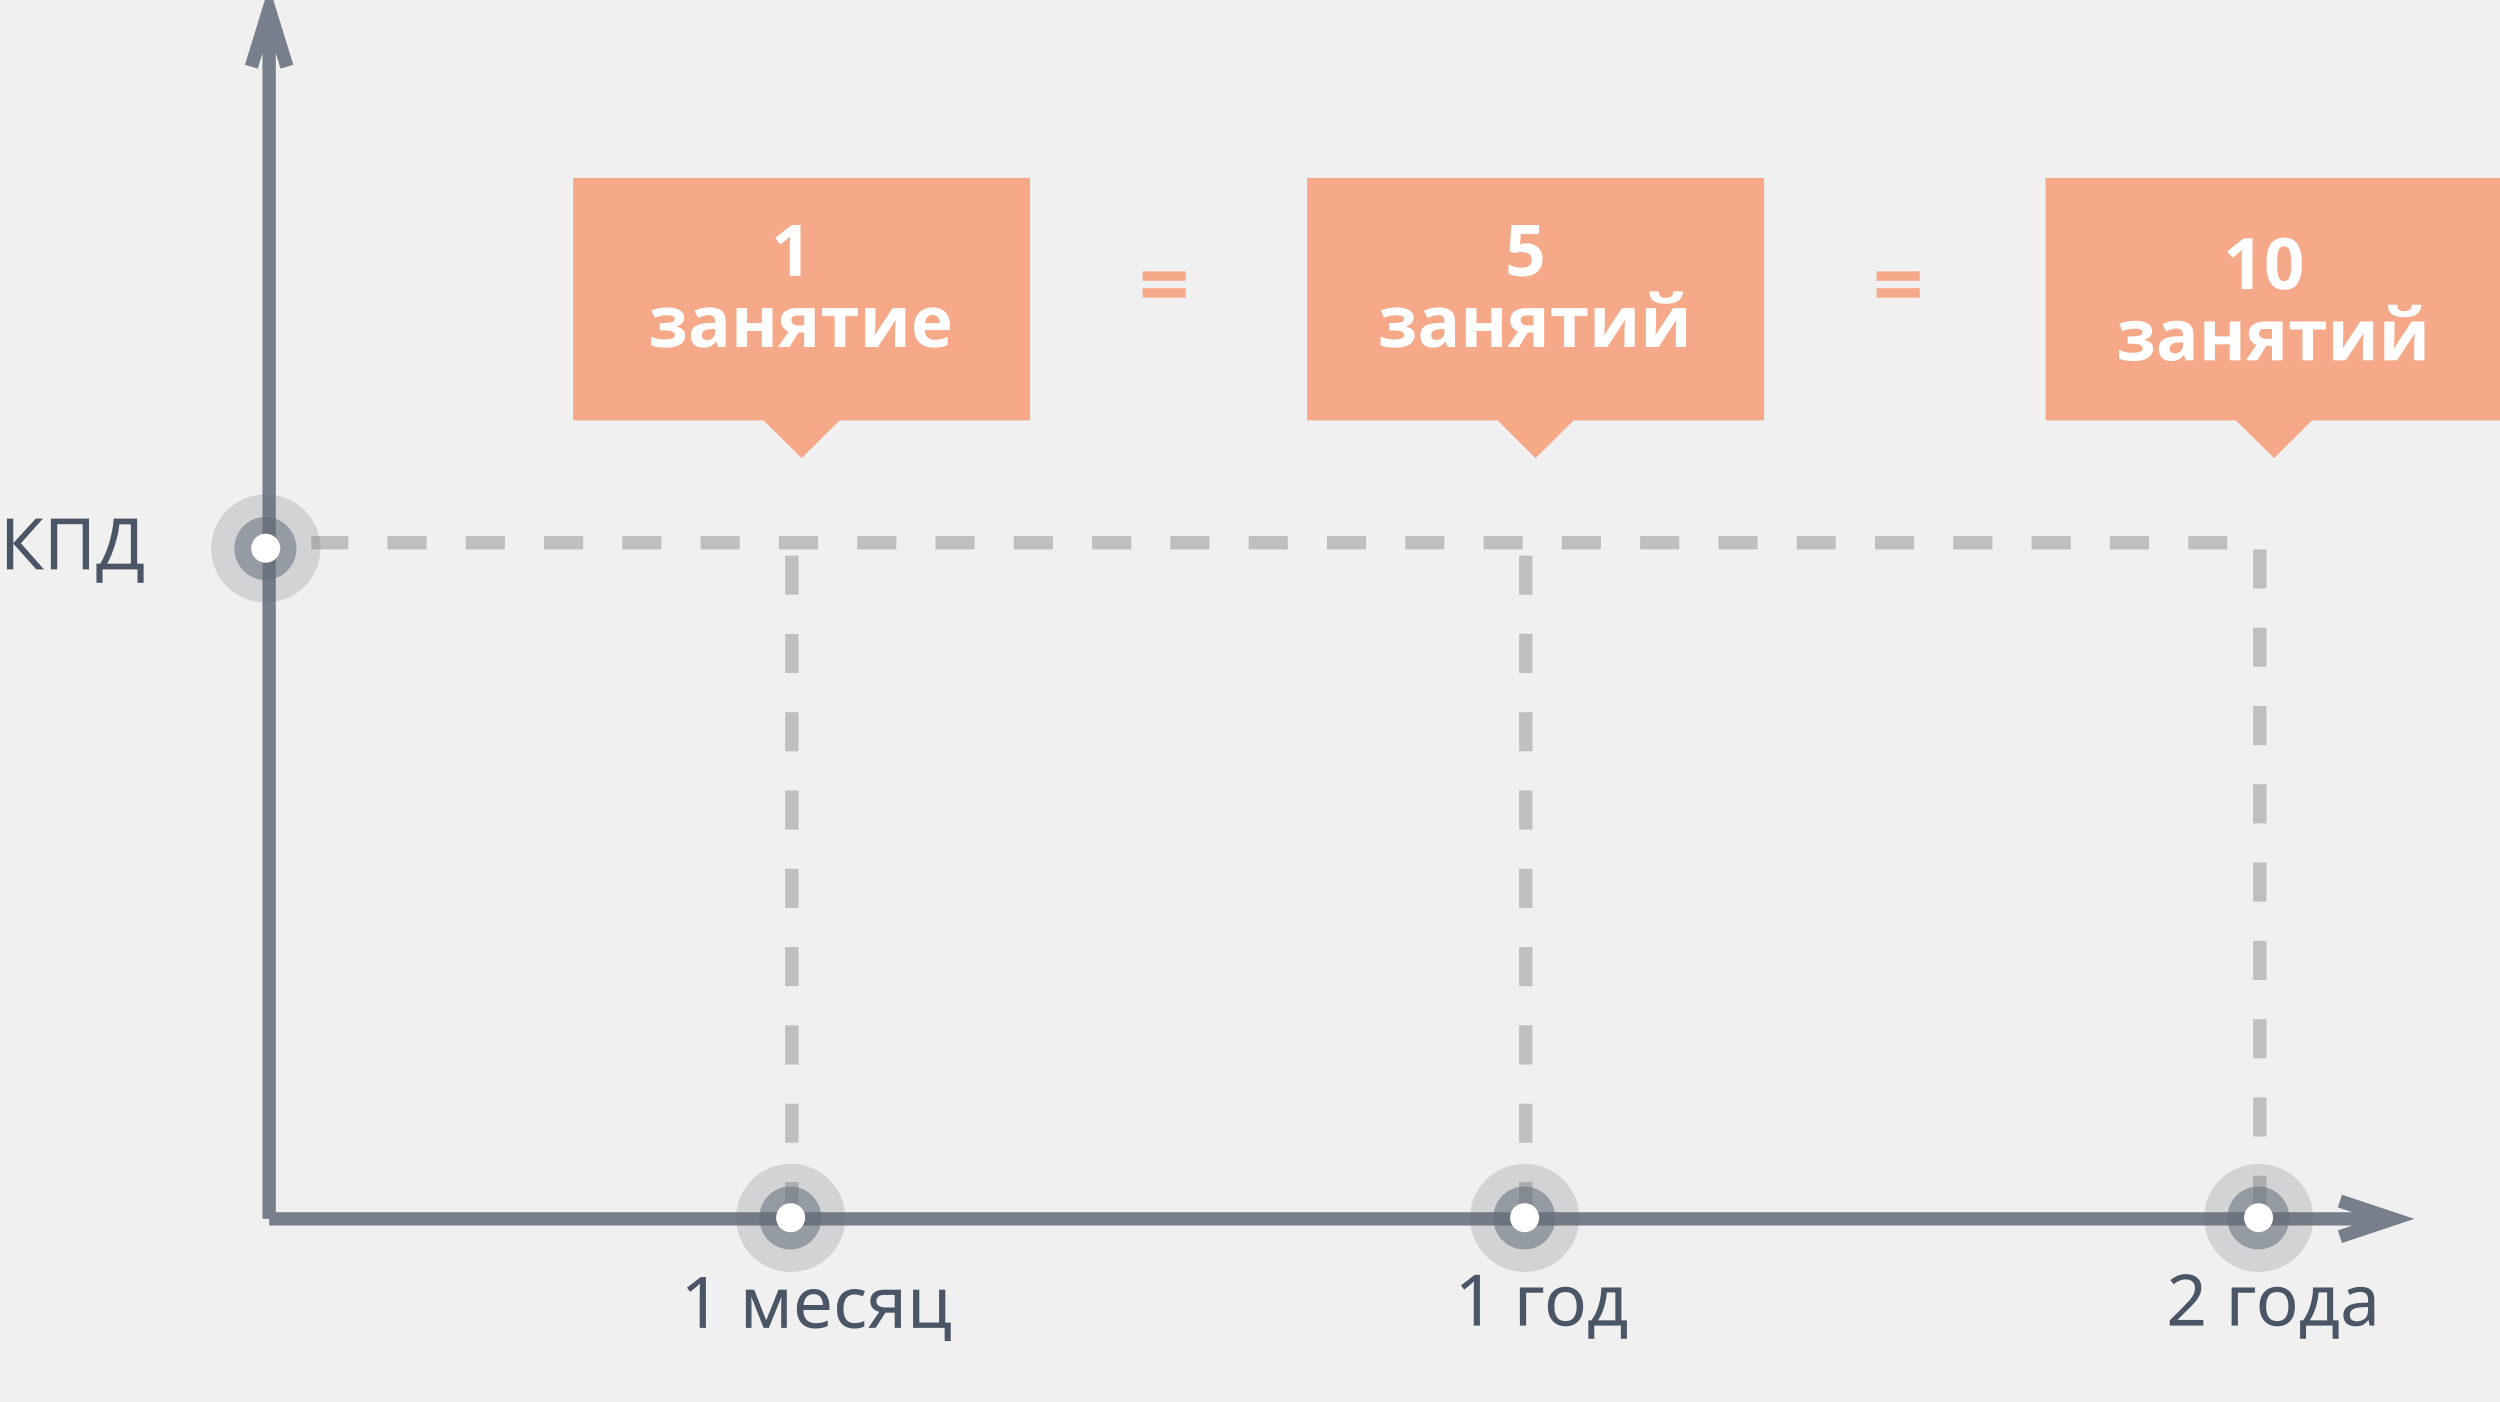
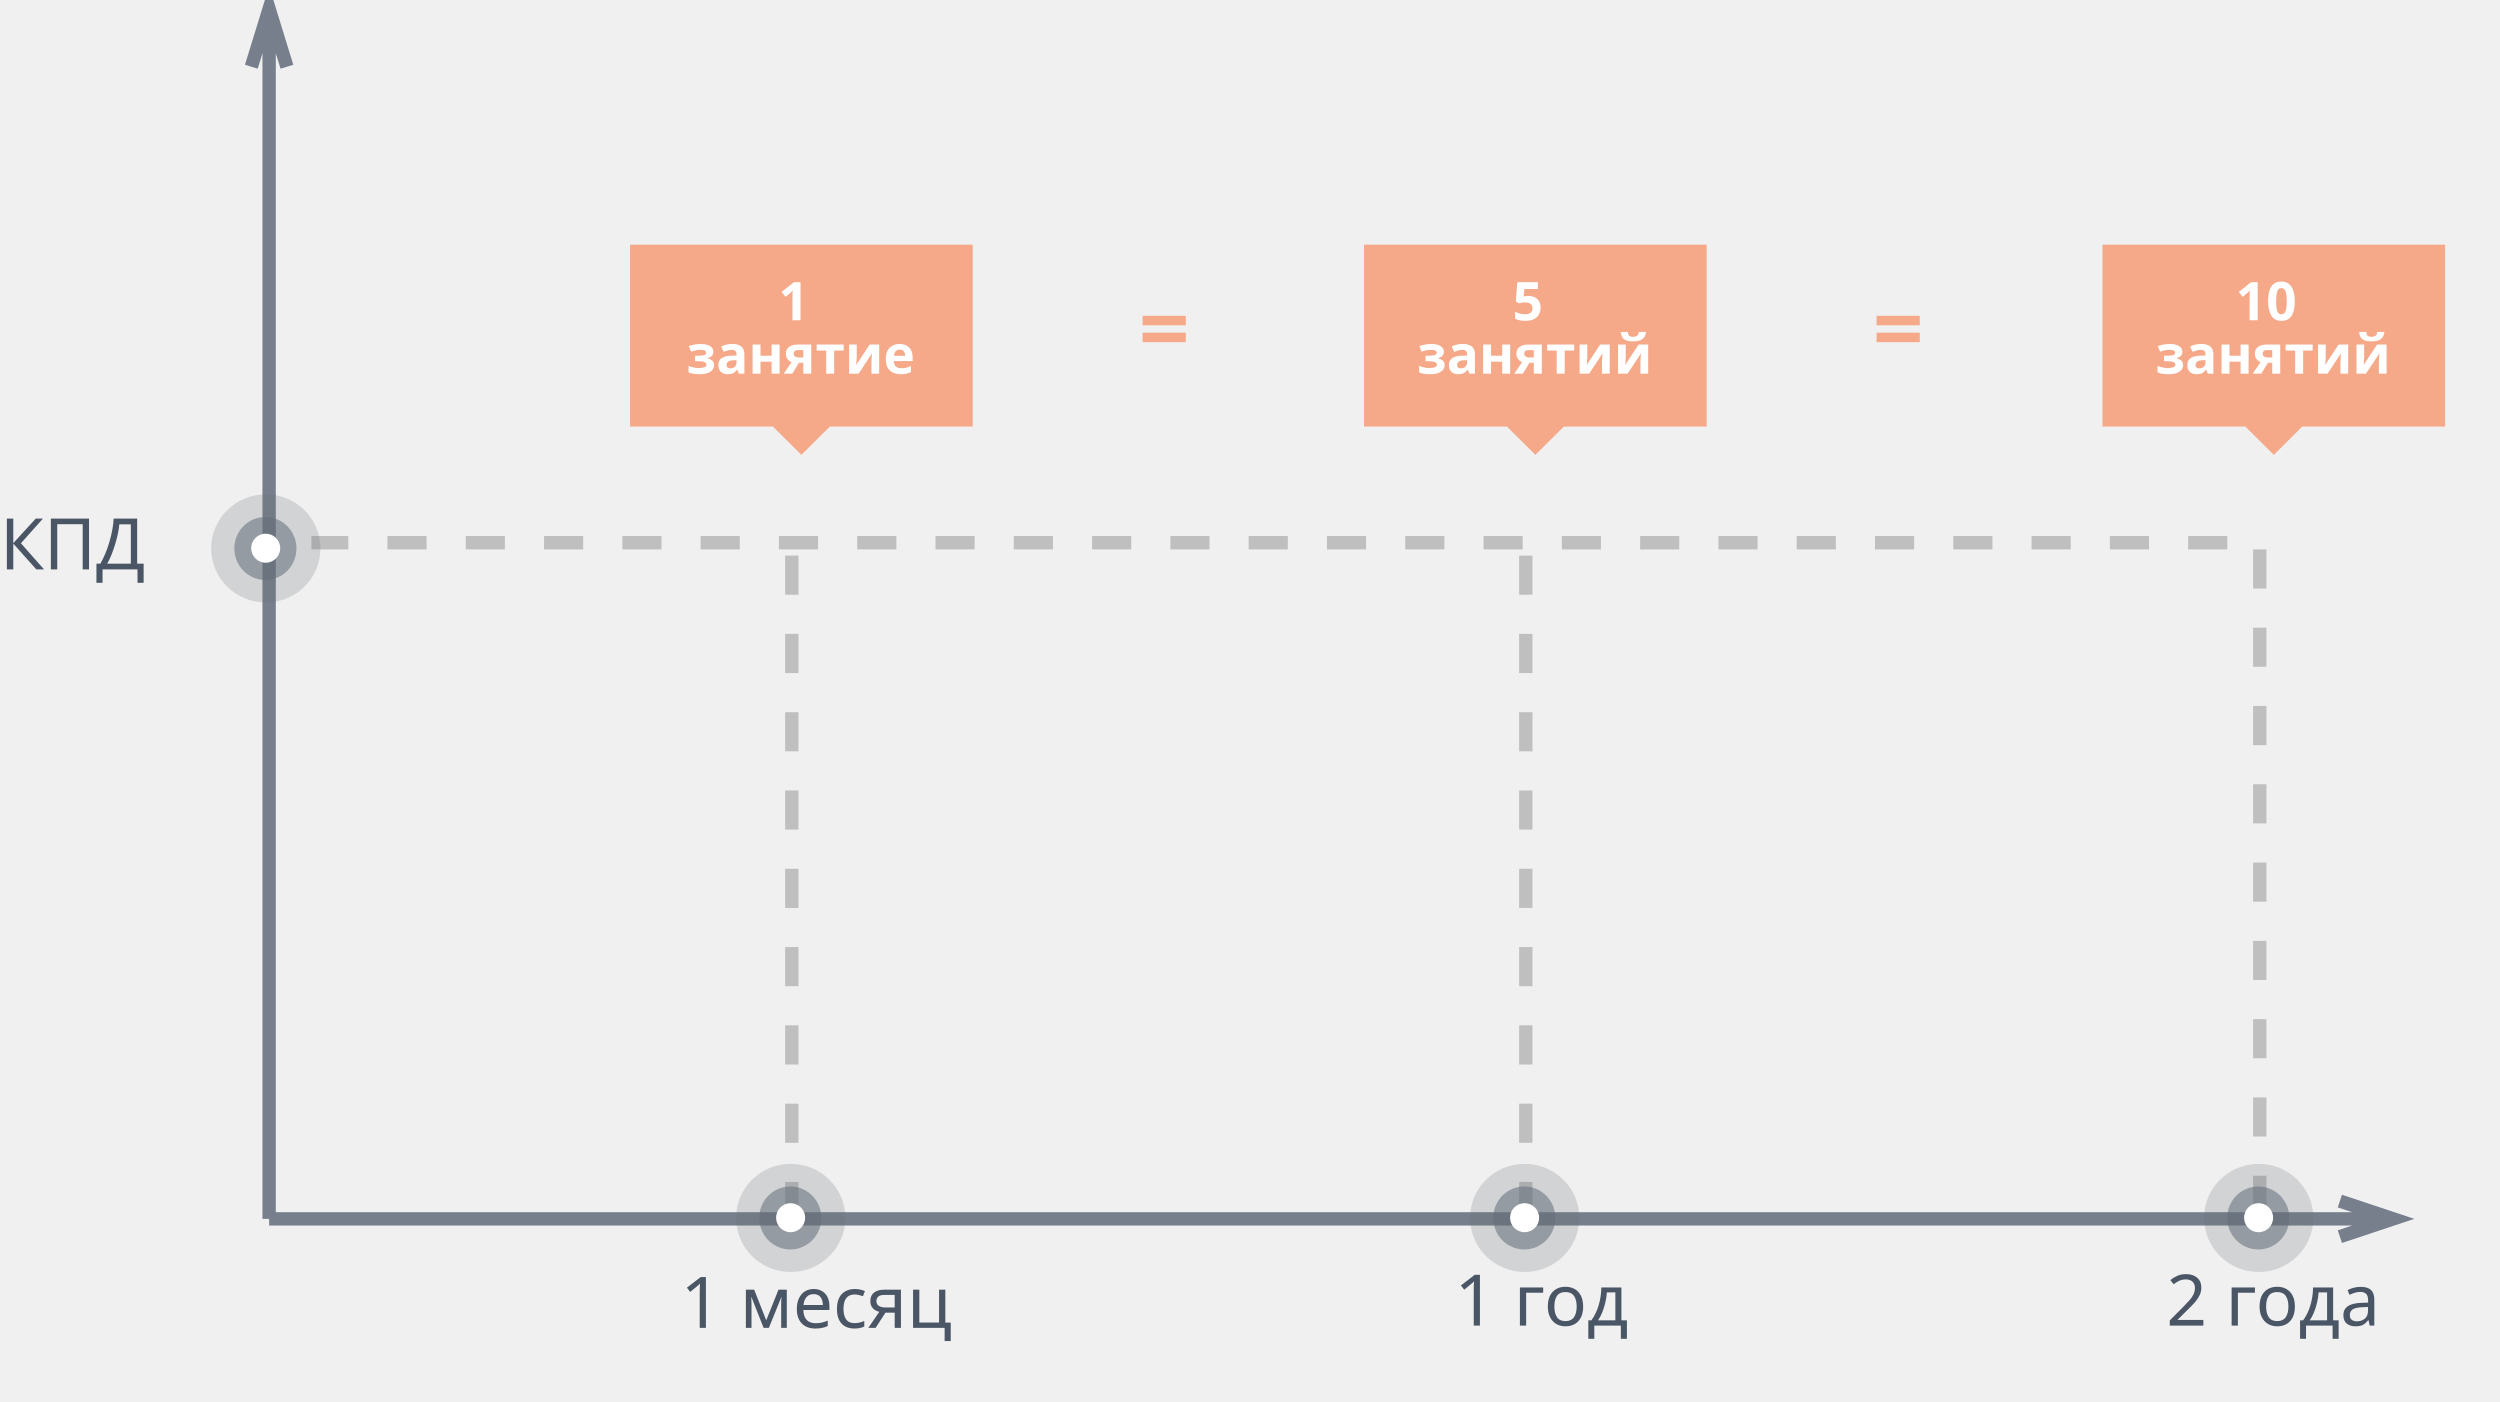
<svg xmlns="http://www.w3.org/2000/svg" xmlns:xlink="http://www.w3.org/1999/xlink" viewBox="0 0 562 315" width="95%">
  <defs>
    <symbol id="marker" viewBox="0 0 556 531">
      <path fill="#656e79" fill-opacity=".22" stroke="none" stroke-width="0" stroke-dasharray="none" stroke-linejoin="round" stroke-linecap="butt" stroke-dashoffset="" fill-rule="nonzero" opacity="1" marker-start="" marker-mid="" marker-end="" d="M517.632,257.128 C517.632,246.837 526.057,238.5 536.457,238.5 C546.857,238.5 555.281,246.837 555.281,257.128 C555.281,267.42 546.857,275.756 536.457,275.756 C526.057,275.756 517.632,267.42 517.632,257.128 z" id="svg_6" />
      <path fill="#656e79" fill-opacity=".55" stroke="none" stroke-width="0" stroke-dasharray="none" stroke-linejoin="round" stroke-linecap="butt" stroke-dashoffset="" fill-rule="nonzero" opacity="1" marker-start="" marker-mid="" marker-end="" d="M525.613,257.145 C525.613,251.15 530.401,246.295 536.313,246.295 C542.224,246.295 547.012,251.15 547.012,257.145 C547.012,263.14 542.224,267.996 536.313,267.996 C530.401,267.996 525.613,263.14 525.613,257.145 z" id="svg_7" />
      <path fill="#fff" fill-opacity="1" stroke="none" stroke-width="0" stroke-dasharray="none" stroke-linejoin="round" stroke-linecap="butt" stroke-dashoffset="" fill-rule="nonzero" opacity="1" marker-start="" marker-mid="" marker-end="" d="M531.418,257.052 C531.418,254.289 533.656,252.052 536.418,252.052 C539.181,252.052 541.418,254.289 541.418,257.052 C541.418,259.814 539.181,262.052 536.418,262.052 C533.656,262.052 531.418,259.814 531.418,257.052 z" id="svg_8" />
    </symbol>
    <symbol id="tip" viewBox="0 0 92.33 56.63">
      <polygon points="92.33 0 0 0 0 49 38.48 49 46.17 56.63 53.85 49 92.33 49 92.33 0" />
    </symbol>
  </defs>
  <path stroke="rgb(118, 127, 139)" stroke-width="3" fill="none" d="M60.5,274 L60.5,2 L64.5,15 L60.5,2 L56.5,15" />
  <path stroke="rgb(118, 127, 139)" stroke-width="3" fill="none" d="M60.5,274 L538,274 L526,270 L538,274 L526,278" />
  <path fill-rule="evenodd" stroke="rgb(191, 191, 191)" stroke-width="3" stroke-dasharray="8.3, 0.5, 0" stroke-linecap="butt" stroke-linejoin="bevel" fill="none" d="M70,122 L508,122 L508,274" />
  <path fill-rule="evenodd" stroke="rgb(191, 191, 191)" stroke-width="3" stroke-dasharray="8.3, 0.5, 0" stroke-linecap="butt" stroke-linejoin="bevel" fill="none" d="M178,274 L178,120.5" />
  <path fill-rule="evenodd" stroke="rgb(191, 191, 191)" stroke-width="3" stroke-dasharray="8.3, 0.5, 0" stroke-linecap="butt" stroke-linejoin="bevel" fill="none" d="M343,274 L343,120.5" />
  <use xlink:href="#marker" transform="translate(-418, -44.5) scale(1.1,1.1)" />
  <use xlink:href="#marker" transform="translate(-300, 106) scale(1.1,1.1)" />
  <use xlink:href="#marker" transform="translate(-135, 106) scale(1.1,1.1)" />
  <use xlink:href="#marker" transform="translate(30, 106) scale(1.1,1.1)" />
-   <use xlink:href="#tip" transform="translate(124, 40) scale(0.2,0.2)" fill="#f5a989" />
-   <use xlink:href="#tip" transform="translate(289, 40) scale(0.2,0.2)" fill="#f5a989" />
-   <use xlink:href="#tip" transform="translate(455, 40) scale(0.2,0.2)" fill="#f5a989" />
+   <use xlink:href="#tip" transform="translate(138, 55) scale(0.15,0.15)" fill="#f5a989" />
+   <use xlink:href="#tip" transform="translate(303, 55) scale(0.15,0.15)" fill="#f5a989" />
+   <use xlink:href="#tip" transform="translate(469, 55) scale(0.15,0.15)" fill="#f5a989" />
  <text font-family="Ubuntu" fill="rgb(74, 86, 101)" transform="matrix( 1, 0, 0, 1, 153, 298.5)" font-size="16px">
		1 месяц
	</text>
  <text font-family="Ubuntu" fill="rgb(74, 86, 101)" transform="matrix( 1, 0, 0, 1, 327, 298)" font-size="16px">
		1 год
	</text>
  <text font-family="Ubuntu" fill="rgb(74, 86, 101)" transform="matrix( 1, 0, 0, 1, 487, 298)" font-size="16px">
		2 года
	</text>
  <text font-family="Ubuntu" fill="rgb(74, 86, 101)" transform="matrix( 1, 0, 0, 1, 0, 128)" font-size="16px">
		КПД
	</text>
-   <text text-anchor="middle" font-family="Ubuntu" fill="rgb(255, 255, 255)" transform="matrix( 1, 0, 0, 1, 180, 62)" font-weight="bold" font-size="16px">
+   <text text-anchor="middle" font-family="Ubuntu" fill="rgb(255, 255, 255)" transform="matrix( 1, 0, 0, 1, 180, 72)" font-weight="bold" font-size="12px">
    <tspan>1</tspan>
    <tspan x="0" dy="1em">занятие</tspan>
  </text>
-   <text font-family="Ubuntu" fill="rgb(245, 169, 137)" transform="matrix( 1, 0, 0, 1, 256, 71)" font-weight="bold" font-size="20px">
+   <text font-family="Ubuntu" fill="rgb(245, 169, 137)" transform="matrix( 1, 0, 0, 1, 256, 81)" font-weight="bold" font-size="20px">
		=
	</text>
-   <text text-anchor="middle" font-family="Ubuntu" fill="rgb(255, 255, 255)" transform="matrix( 1, 0, 0, 1, 345, 62)" font-weight="bold" font-size="16px">
+   <text text-anchor="middle" font-family="Ubuntu" fill="rgb(255, 255, 255)" transform="matrix( 1, 0, 0, 1, 345, 72)" font-weight="bold" font-size="12px">
    <tspan>5</tspan>
    <tspan x="0" dy="1em">занятий</tspan>
  </text>
-   <text font-family="Ubuntu" fill="rgb(245, 169, 137)" transform="matrix( 1, 0, 0, 1, 421, 71)" font-weight="bold" font-size="20px">
+   <text font-family="Ubuntu" fill="rgb(245, 169, 137)" transform="matrix( 1, 0, 0, 1, 421, 81)" font-weight="bold" font-size="20px">
		=
	</text>
-   <text text-anchor="middle" font-family="Ubuntu" fill="rgb(255, 255, 255)" transform="matrix( 1, 0, 0, 1, 511, 65)" font-weight="bold" font-size="16px">
+   <text text-anchor="middle" font-family="Ubuntu" fill="rgb(255, 255, 255)" transform="matrix( 1, 0, 0, 1, 511, 72)" font-weight="bold" font-size="12px">
    <tspan>10</tspan>
    <tspan x="0" dy="1em">занятий</tspan>
  </text>
</svg>
